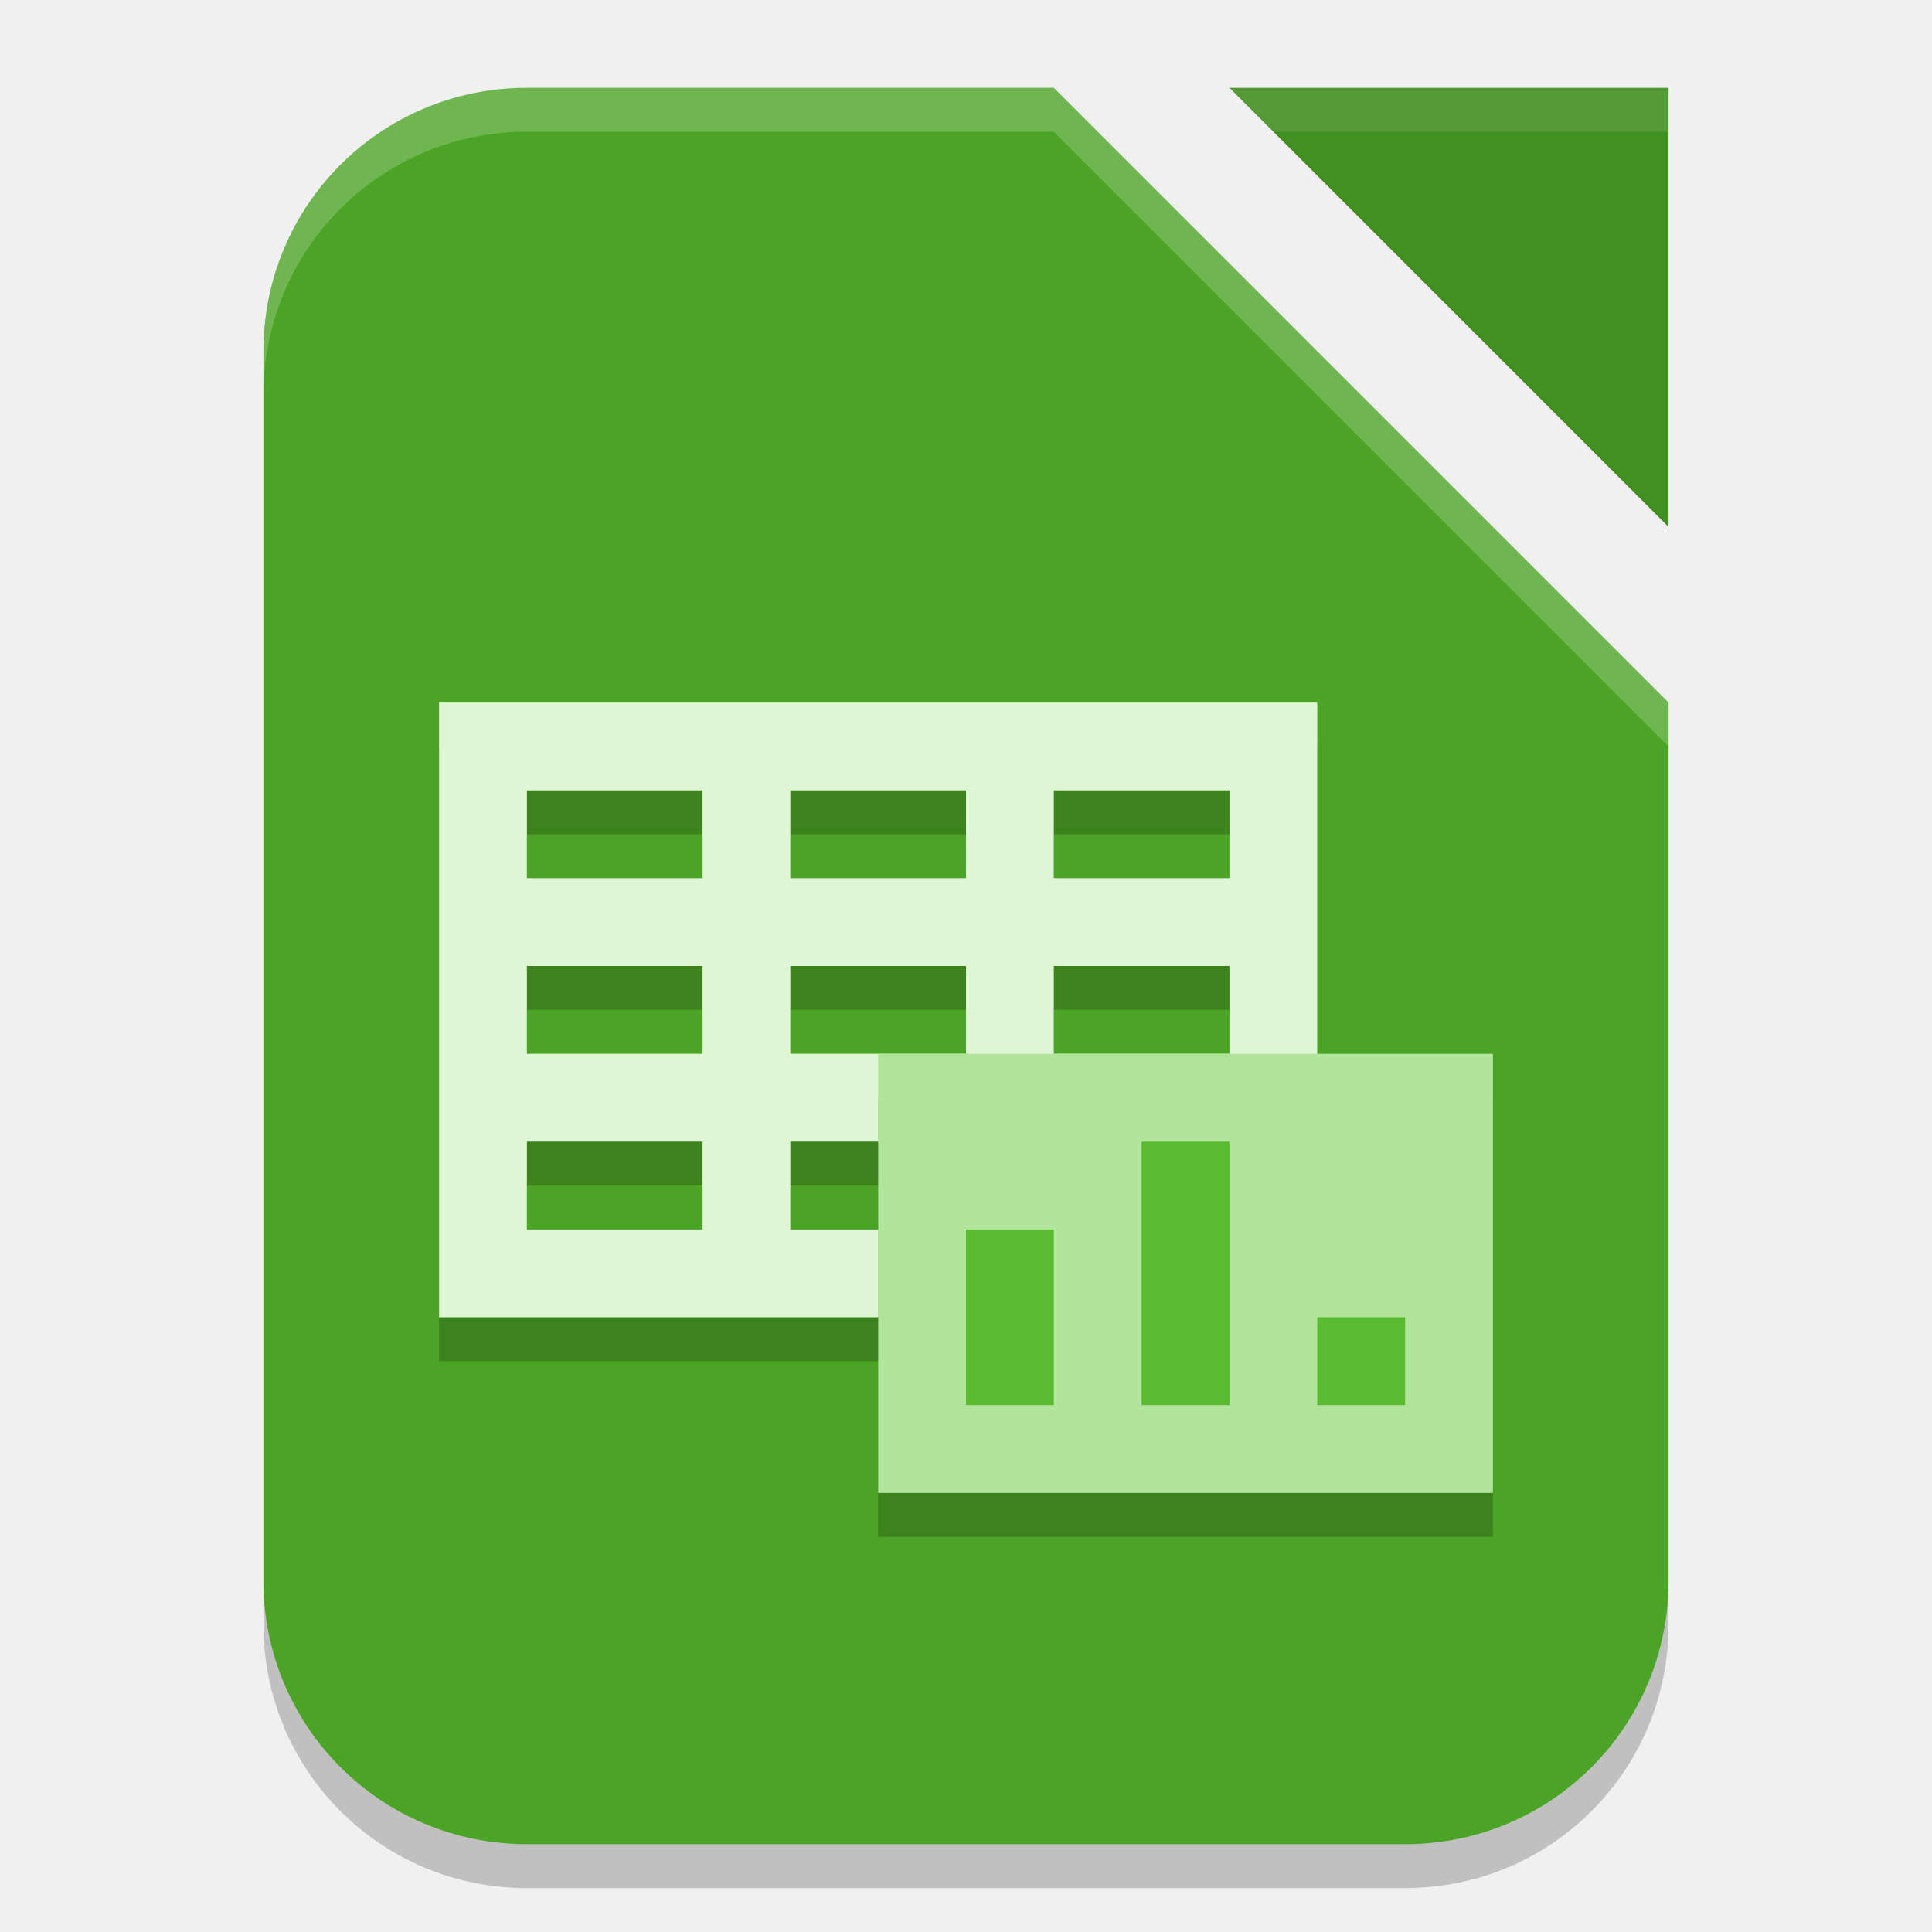
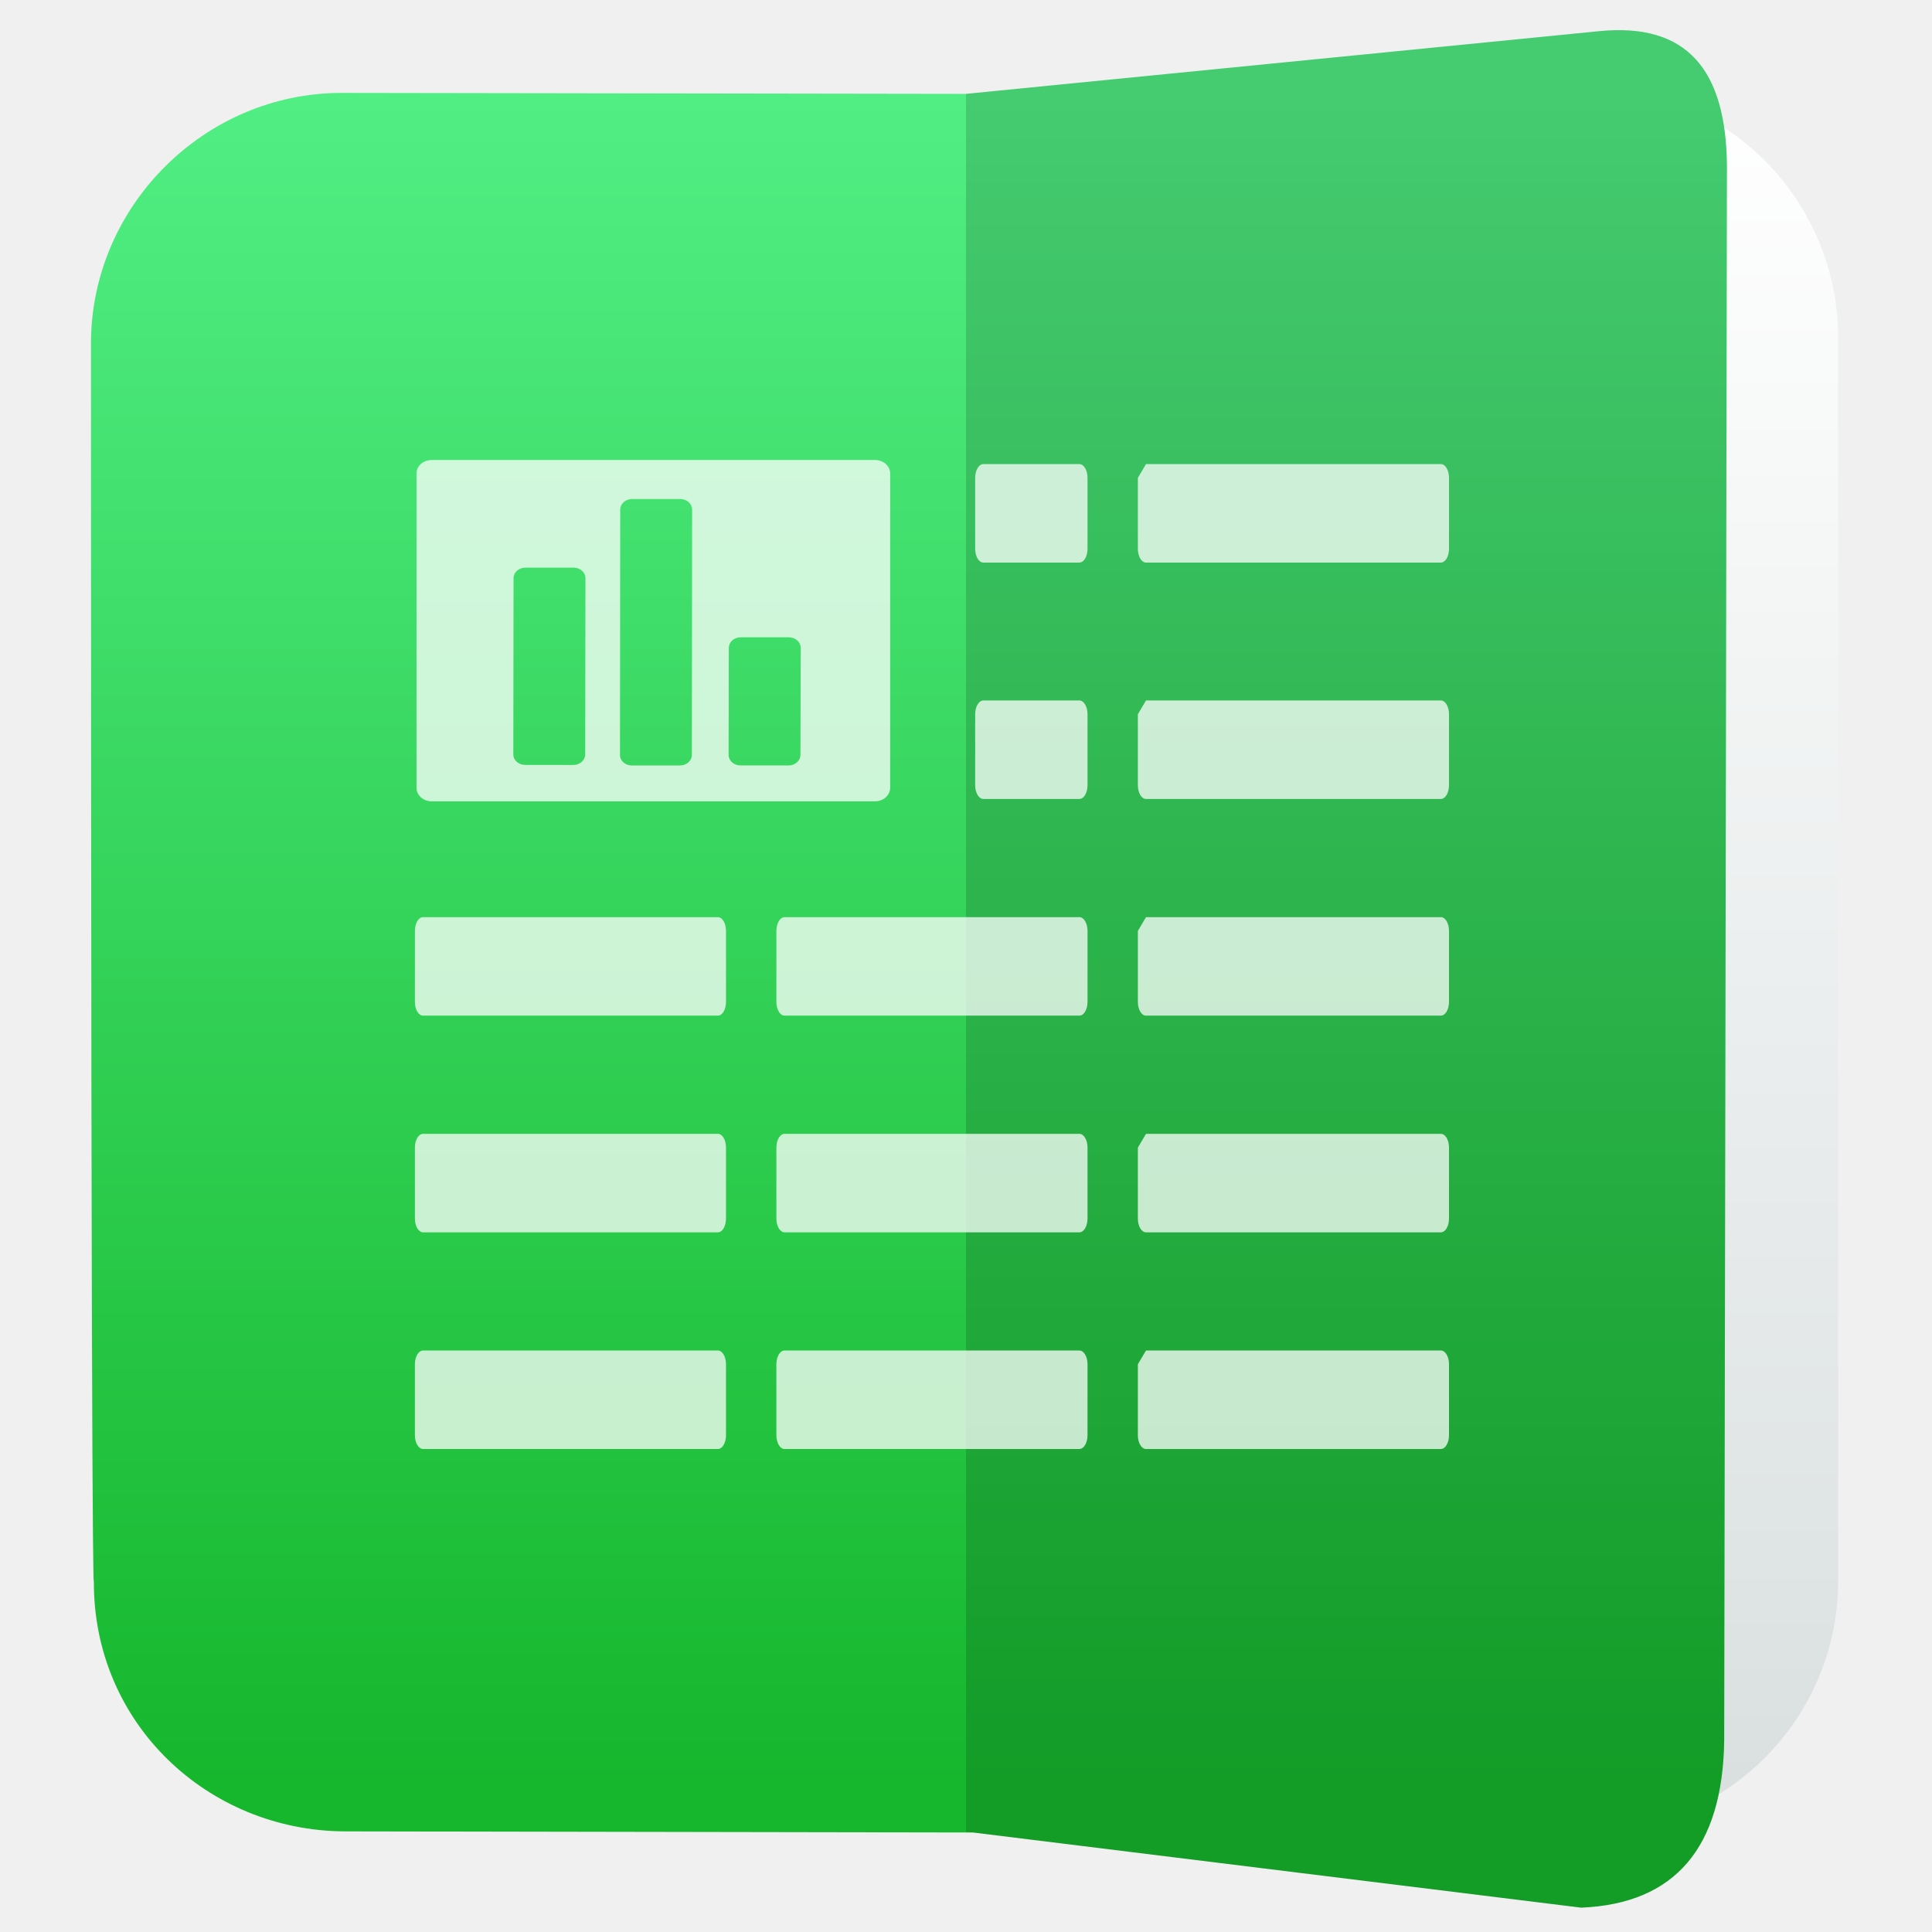
- <svg xmlns="http://www.w3.org/2000/svg" width="22" height="22" version="1.1">
-   <g transform="translate(-1,-1)">
-     <path style="opacity:0.2" d="M 7,2.5 H 13 L 20,9.5 V 19.5 C 20,21.162 18.662,22.5 17,22.5 H 7 C 5.338,22.5 4,21.162 4,19.5 V 5.5 C 4,3.838 5.338,2.5 7,2.5 Z" />
-     <path style="fill:#4ba425" d="M 7,2 H 13 L 20,9 V 19 C 20,20.662 18.662,22 17,22 H 7 C 5.338,22 4,20.662 4,19 V 5 C 4,3.338 5.338,2 7,2 Z" />
-     <path style="opacity:0.2" d="M 6,9.5 V 16.5 H 16 V 9.5 Z M 7,10.5 H 9 V 11.5 H 7 Z M 10,10.5 H 12 V 11.5 H 10 Z M 13,10.5 H 15 V 11.5 H 13 Z M 7,12.5 H 9 V 13.5 H 7 Z M 10,12.5 H 12 V 13.5 H 10 Z M 13,12.5 H 15 V 13.5 H 13 Z M 7,14.5 H 9 V 15.5 H 7 Z M 10,14.5 H 12 V 15.5 H 10 Z M 13,14.5 H 15 V 15.5 H 13 Z" />
-     <path style="fill:#419021" d="M 15,2 H 20 V 7 Z" />
-     <path style="fill:#dff6d4" d="M 6,9 V 16 H 16 V 9 Z M 7,10 H 9 V 11 H 7 Z M 10,10 H 12 V 11 H 10 Z M 13,10 H 15 V 11 H 13 Z M 7,12 H 9 V 13 H 7 Z M 10,12 H 12 V 13 H 10 Z M 13,12 H 15 V 13 H 13 Z M 7,14 H 9 V 15 H 7 Z M 10,14 H 12 V 15 H 10 Z M 13,14 H 15 V 15 H 13 Z" />
-     <rect style="opacity:0.2" width="7" height="5" x="11" y="13.5" />
-     <rect style="fill:#b1e59b" width="7" height="5" x="11" y="13" />
-     <path style="fill:#5aba30" d="M 14,14 V 17 H 15 V 14 Z M 12,15 V 17 H 13 V 15 Z M 16,16 V 17 H 17 V 16 Z" />
-     <path style="opacity:0.2;fill:#ffffff" d="M 7,2 C 5.338,2 4,3.338 4,5 V 5.5 C 4,3.838 5.338,2.5 7,2.5 H 13 L 20,9.5 V 9 L 13,2 Z" />
-     <path style="opacity:0.1;fill:#ffffff" d="M 15,2 15.5,2.5 H 20 V 2 Z" />
-   </g>
+ <svg xmlns="http://www.w3.org/2000/svg" clip-rule="evenodd" fill-rule="evenodd" stroke-linejoin="round" stroke-miterlimit="2" viewBox="0 0 48 48">
+   <linearGradient id="a" x2="1" gradientTransform="matrix(-.00109739 -43.1476 43.1476 -.00109739 135.008 45.3606)" gradientUnits="userSpaceOnUse">
+     <stop stop-color="#d9dfdf" offset="0" />
+     <stop stop-color="#ffffff" offset="1" />
+   </linearGradient>
+   <linearGradient id="b" x2="1" gradientTransform="matrix(0 -42.321 41.8942 0 135.672 44.5074)" gradientUnits="userSpaceOnUse">
+     <stop stop-color="#16b72d" offset="0" />
+     <stop stop-color="#51ee84" offset="1" />
+   </linearGradient>
+   <path d="m35.071 2.164h4.369c3.438 0 6.228 2.79 6.228 6.228v30.88c0 3.438-2.79 6.228-6.228 6.228h-9.129v-43.319l4.76-.017z" fill="url(#a)" />
+   <path d="m24 2.332 15.714-1.556c2.209-.225 3.174.967 3.191 3.355l-.068 39.119c-.04 2.656-1.222 4.047-3.552 4.145l-15.105-1.867-15.62-.028c-3.388-.018-6.252-2.672-6.228-6.228 0 0-.072 1.829-.072-30.736 0-3.41 2.818-6.228 6.228-6.228z" fill="url(#b)" />
+   <path d="m42.837 43.25c-.04 2.656-1.222 4.047-3.552 4.145l-15.285-1.888v-43.175l15.714-1.556c2.209-.225 3.174.967 3.191 3.355z" fill-opacity=".15" />
+   <path d="m26.816 36h-7.324c-.113 0-.203-.153-.203-.342v-1.763c0-.189.09-.342.203-.342h7.324c.113 0 .203.153.203.342v1.763c0 .189-.09.342-.203.342zm-8.98 0h-7.326c-.112 0-.202-.153-.202-.342v-1.763c0-.189.09-.342.202-.342h7.326c.111 0 .201.153.201.342v1.763c0 .189-.09.342-.201.342zm10.636-2.447h7.325c.113 0 .203.153.203.342v1.763c0 .189-.09.342-.203.342h-7.325c-.112 0-.202-.153-.202-.342v-1.763zm-10.636-2.936h-7.326c-.112 0-.202-.153-.202-.343v-1.762c0-.19.09-.342.202-.342h7.326c.111 0 .201.152.201.342v1.762c0 .19-.09.343-.201.343zm8.98 0h-7.324c-.113 0-.203-.153-.203-.343v-1.762c0-.19.09-.342.203-.342h7.324c.113 0 .203.152.203.342v1.762c0 .19-.09.343-.203.343zm1.656-2.447h7.325c.113 0 .203.152.203.342v1.762c0 .19-.09.343-.203.343h-7.325c-.112 0-.202-.153-.202-.343v-1.762zm-10.636-2.937h-7.326c-.112 0-.202-.152-.202-.342v-1.762c0-.19.09-.343.202-.343h7.326c.111 0 .201.153.201.343v1.762c0 .19-.09.342-.201.342zm8.98 0h-7.324c-.113 0-.203-.152-.203-.342v-1.762c0-.19.09-.343.203-.343h7.324c.113 0 .203.153.203.343v1.762c0 .19-.09.342-.203.342zm1.656-2.447h7.325c.113 0 .203.153.203.343v1.762c0 .19-.09.342-.203.342h-7.325c-.112 0-.202-.152-.202-.342v-1.762zm-6.734-11.358c.209 0 .378.149.378.336v7.809c0 .186-.169.336-.378.336h-11.013c-.209 0-.377-.15-.377-.336v-7.809c0-.187.168-.336.377-.336zm5.078 8.422h-2.385c-.112 0-.203-.153-.203-.342v-1.763c0-.189.091-.342.203-.342h2.385c.113 0 .203.153.203.342v1.763c0 .189-.09.342-.203.342zm1.656-2.447h7.325c.113 0 .203.153.203.342v1.763c0 .189-.09.342-.203.342h-7.325c-.112 0-.202-.153-.202-.342v-1.763zm-12.769-5.005c-.162 0-.294.118-.294.261l-.006 6.097c-.001.146.13.262.294.262h1.197c.163 0 .294-.118.295-.261l.006-6.097c0-.144-.131-.262-.294-.262zm2.698 3.436c-.163 0-.294.118-.294.262l-.005 2.659c-.001.144.13.261.292.262h1.199c.162 0 .293-.117.294-.262l.006-2.659c0-.144-.131-.262-.294-.262zm-5.348-1.731h1.198c.163 0 .294.116.294.262l-.006 4.378c0 .144-.132.262-.294.262l-1.198-.001c-.163 0-.294-.116-.294-.262l.006-4.378c0-.145.132-.261.294-.261zm15.419-2.573h7.325c.113 0 .203.153.203.343v1.762c0 .19-.09.342-.203.342h-7.325c-.112 0-.202-.152-.202-.342v-1.762zm-1.656 2.447h-2.385c-.112 0-.203-.152-.203-.342v-1.762c0-.19.091-.343.203-.343h2.385c.113 0 .203.153.203.343v1.762c0 .19-.09.342-.203.342z" fill="#ffffff" fill-opacity=".75" />
</svg>
